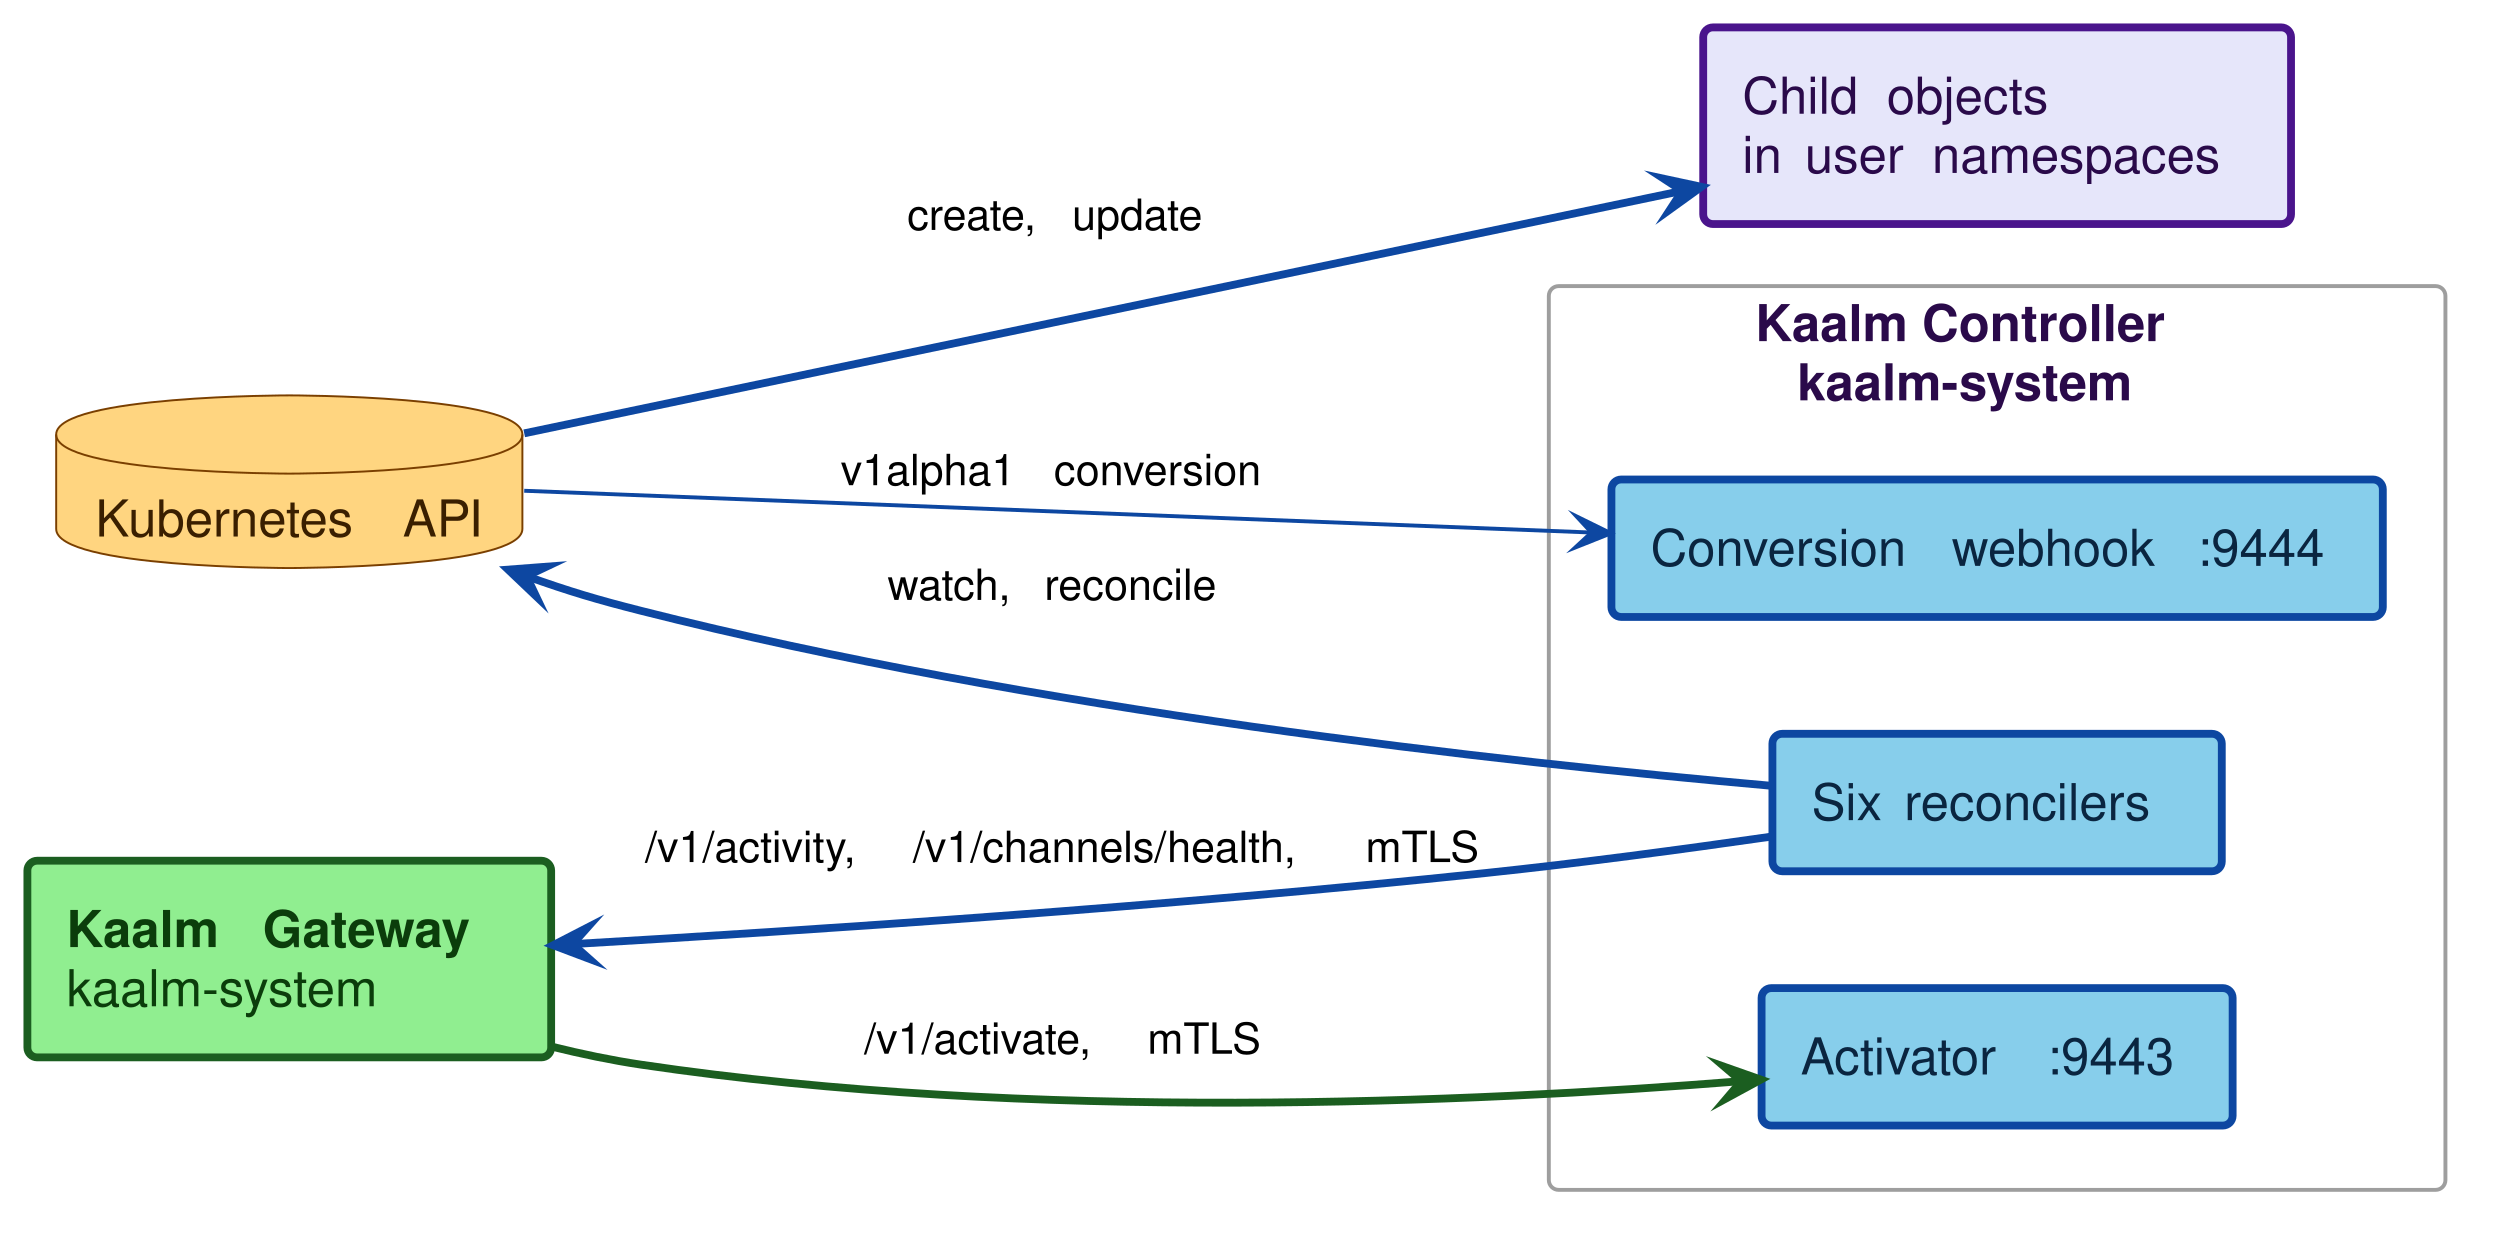
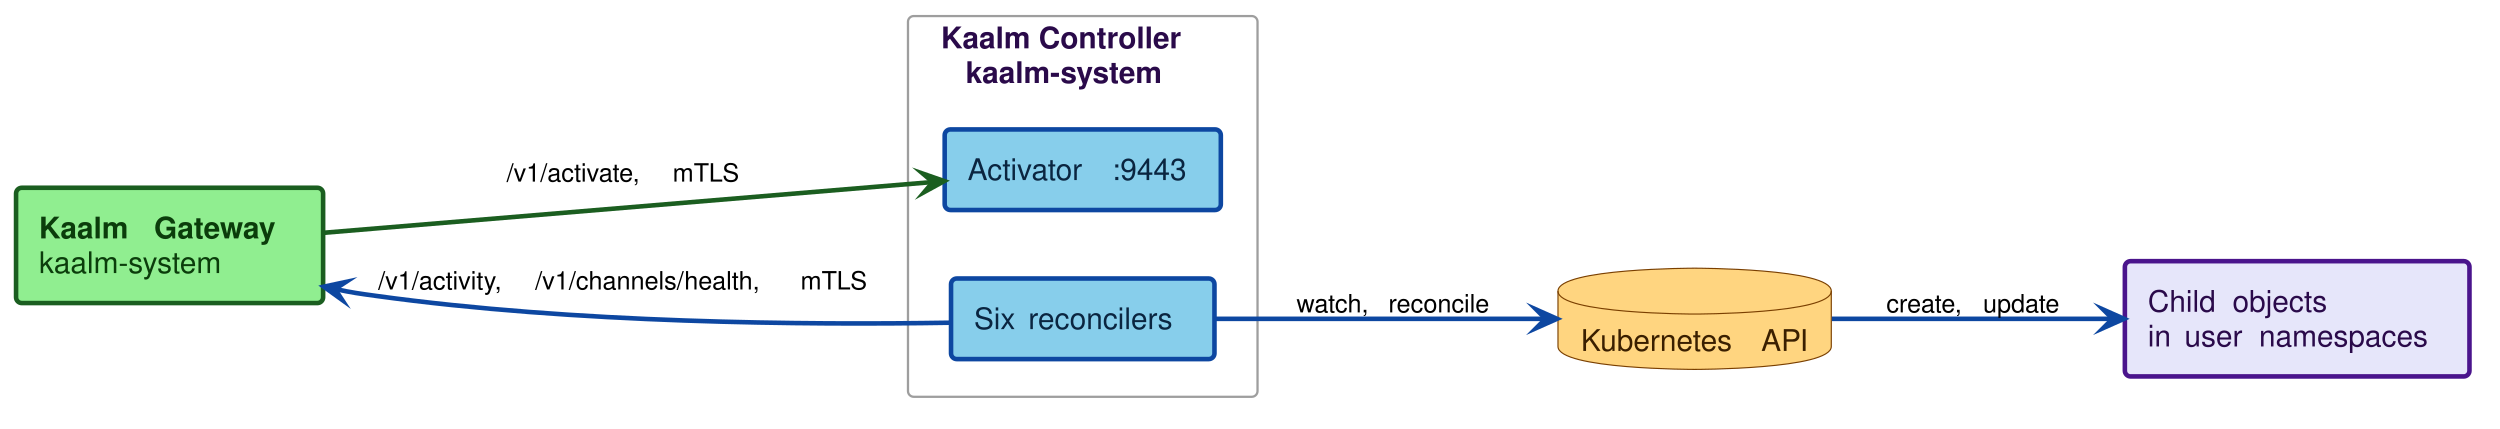
- <svg xmlns="http://www.w3.org/2000/svg" version="1.1" data-diagram-type="DESCRIPTION" style="width:639px;height:318px;" width="639px" height="318px" viewBox="0 0 639 318" zoomAndPan="magnify" preserveAspectRatio="none" contentStyleType="text/css">
+ <svg xmlns="http://www.w3.org/2000/svg" version="1.1" data-diagram-type="DESCRIPTION" style="width:1090px;height:187px;" width="1090px" height="187px" viewBox="0 0 1090 187" zoomAndPan="magnify" preserveAspectRatio="none" contentStyleType="text/css">
  <defs />
  <g font-family="sans-serif" lengthAdjust="spacing">
    <g class="cluster" data-qualified-name="ctrl" id="ent0001" data-source-line="8">
-       <rect x="395.88" y="73.13" width="229.17" height="231" fill="none" style="stroke:#9E9E9E;stroke-width:1;" rx="2.5" ry="2.5" />
-       <text x="448.68" y="87.197" fill="#2A0A4A" font-size="13" textLength="123.57" font-weight="700" font-family="Helvetica">Kaalm Controller</text>
-       <text x="459.408" y="102.33" fill="#2A0A4A" font-size="13" textLength="102.115" font-weight="700" font-family="Helvetica">kaalm-system</text>
+       <rect x="395.88" y="7" width="152.4" height="166" fill="none" style="stroke:#9E9E9E;stroke-width:1;" rx="2.5" ry="2.5" />
+       <text x="410.295" y="21.067" fill="#2A0A4A" font-size="13" textLength="123.57" font-weight="700" font-family="Helvetica">Kaalm Controller</text>
+       <text x="421.023" y="36.2" fill="#2A0A4A" font-size="13" textLength="102.115" font-weight="700" font-family="Helvetica">kaalm-system</text>
    </g>
    <g class="entity" data-qualified-name="ctrl.recs" id="ent0002" data-source-line="9">
-       <rect x="453.03" y="187.56" width="114.859" height="35.133" fill="#87CEEB" style="stroke:#0D47A1;stroke-width:2;" rx="2.5" ry="2.5" />
-       <text x="463.03" y="209.627" fill="#0A2540" font-size="13" textLength="19.557" font-family="Helvetica">Six</text>
-       <text x="482.587" y="209.627" fill="#0A2540" font-size="13" font-family="Helvetica"> </text>
-       <text x="486.719" y="209.627" fill="#0A2540" font-size="13" textLength="71.17" font-family="Helvetica">reconcilers</text>
+       <rect x="414.65" y="121.43" width="114.859" height="35.133" fill="#87CEEB" style="stroke:#0D47A1;stroke-width:2;" rx="2.5" ry="2.5" />
+       <text x="424.65" y="143.497" fill="#0A2540" font-size="13" textLength="19.557" font-family="Helvetica">Six</text>
+       <text x="444.207" y="143.497" fill="#0A2540" font-size="13" font-family="Helvetica"> </text>
+       <text x="448.339" y="143.497" fill="#0A2540" font-size="13" textLength="71.17" font-family="Helvetica">reconcilers</text>
    </g>
    <g class="entity" data-qualified-name="ctrl.activator" id="ent0003" data-source-line="10">
-       <rect x="450.26" y="252.56" width="120.401" height="35.133" fill="#87CEEB" style="stroke:#0D47A1;stroke-width:2;" rx="2.5" ry="2.5" />
-       <text x="460.26" y="274.627" fill="#0A2540" font-size="13" textLength="58.805" font-family="Helvetica">Activator</text>
-       <text x="519.065" y="274.627" fill="#0A2540" font-size="13" font-family="Helvetica"> </text>
-       <text x="523.197" y="274.627" fill="#0A2540" font-size="13" textLength="37.464" font-family="Helvetica">:9443</text>
+       <rect x="411.88" y="56.43" width="120.401" height="35.133" fill="#87CEEB" style="stroke:#0D47A1;stroke-width:2;" rx="2.5" ry="2.5" />
+       <text x="421.88" y="78.497" fill="#0A2540" font-size="13" textLength="58.805" font-family="Helvetica">Activator</text>
+       <text x="480.685" y="78.497" fill="#0A2540" font-size="13" font-family="Helvetica"> </text>
+       <text x="484.817" y="78.497" fill="#0A2540" font-size="13" textLength="37.464" font-family="Helvetica">:9443</text>
    </g>
-     <g class="entity" data-qualified-name="ctrl.conv" id="ent0004" data-source-line="11">
-       <rect x="411.88" y="122.56" width="197.169" height="35.133" fill="#87CEEB" style="stroke:#0D47A1;stroke-width:2;" rx="2.5" ry="2.5" />
-       <text x="421.88" y="144.627" fill="#0A2540" font-size="13" textLength="72.884" font-family="Helvetica">Conversion</text>
-       <text x="494.764" y="144.627" fill="#0A2540" font-size="13" font-family="Helvetica"> </text>
-       <text x="498.896" y="144.627" fill="#0A2540" font-size="13" textLength="58.557" font-family="Helvetica">webhook</text>
-       <text x="557.453" y="144.627" fill="#0A2540" font-size="13" font-family="Helvetica"> </text>
-       <text x="561.586" y="144.627" fill="#0A2540" font-size="13" textLength="37.464" font-family="Helvetica">:9444</text>
+     <g class="entity" data-qualified-name="apiserver" id="ent0004" data-source-line="12">
+       <path d="M679.28,126.93 C679.28,116.93 738.862,116.93 738.862,116.93 C738.862,116.93 798.443,116.93 798.443,126.93 L798.443,151.063 C798.443,161.063 738.862,161.063 738.862,161.063 C738.862,161.063 679.28,161.063 679.28,151.063 L679.28,126.93" style="stroke:#7A3F00;stroke-width:0.5;" fill="#FFD580" />
+       <path d="M679.28,126.93 C679.28,136.93 738.862,136.93 738.862,136.93 C738.862,136.93 798.443,136.93 798.443,126.93" style="stroke:#7A3F00;stroke-width:0.5;" fill="none" />
+       <text x="689.28" y="152.997" fill="#3A1F00" font-size="13" textLength="74.464" font-family="Helvetica">Kubernetes</text>
+       <text x="763.744" y="152.997" fill="#3A1F00" font-size="13" font-family="Helvetica"> </text>
+       <text x="767.877" y="152.997" fill="#3A1F00" font-size="13" textLength="20.566" font-family="Helvetica">API</text>
    </g>
-     <g class="entity" data-qualified-name="apiserver" id="ent0005" data-source-line="13">
-       <path d="M14.36,111.06 C14.36,101.06 73.942,101.06 73.942,101.06 C73.942,101.06 133.523,101.06 133.523,111.06 L133.523,135.193 C133.523,145.193 73.942,145.193 73.942,145.193 C73.942,145.193 14.36,145.193 14.36,135.193 L14.36,111.06" style="stroke:#7A3F00;stroke-width:0.5;" fill="#FFD580" />
-       <path d="M14.36,111.06 C14.36,121.06 73.942,121.06 73.942,121.06 C73.942,121.06 133.523,121.06 133.523,111.06" style="stroke:#7A3F00;stroke-width:0.5;" fill="none" />
-       <text x="24.36" y="137.127" fill="#3A1F00" font-size="13" textLength="74.464" font-family="Helvetica">Kubernetes</text>
-       <text x="98.824" y="137.127" fill="#3A1F00" font-size="13" font-family="Helvetica"> </text>
-       <text x="102.957" y="137.127" fill="#3A1F00" font-size="13" textLength="20.566" font-family="Helvetica">API</text>
+     <g class="entity" data-qualified-name="users" id="ent0005" data-source-line="13">
+       <rect x="926.44" y="113.87" width="150.248" height="50.266" fill="#E6E6FA" style="stroke:#4A148C;stroke-width:2;" rx="2.5" ry="2.5" />
+       <text x="936.44" y="135.937" fill="#2A0A4A" font-size="13" textLength="32.792" font-family="Helvetica">Child</text>
+       <text x="969.232" y="135.937" fill="#2A0A4A" font-size="13" font-family="Helvetica"> </text>
+       <text x="973.364" y="135.937" fill="#2A0A4A" font-size="13" textLength="46.833" font-family="Helvetica">objects</text>
+       <text x="936.44" y="151.07" fill="#2A0A4A" font-size="13" textLength="11.851" font-family="Helvetica">in</text>
+       <text x="948.291" y="151.07" fill="#2A0A4A" font-size="13" font-family="Helvetica"> </text>
+       <text x="952.423" y="151.07" fill="#2A0A4A" font-size="13" textLength="28.355" font-family="Helvetica">user</text>
+       <text x="980.778" y="151.07" fill="#2A0A4A" font-size="13" font-family="Helvetica"> </text>
+       <text x="984.911" y="151.07" fill="#2A0A4A" font-size="13" textLength="81.777" font-family="Helvetica">namespaces</text>
    </g>
-     <g class="entity" data-qualified-name="users" id="ent0006" data-source-line="14">
-       <rect x="435.34" y="7" width="150.248" height="50.266" fill="#E6E6FA" style="stroke:#4A148C;stroke-width:2;" rx="2.5" ry="2.5" />
-       <text x="445.34" y="29.067" fill="#2A0A4A" font-size="13" textLength="32.792" font-family="Helvetica">Child</text>
-       <text x="478.132" y="29.067" fill="#2A0A4A" font-size="13" font-family="Helvetica"> </text>
-       <text x="482.264" y="29.067" fill="#2A0A4A" font-size="13" textLength="46.833" font-family="Helvetica">objects</text>
-       <text x="445.34" y="44.2" fill="#2A0A4A" font-size="13" textLength="11.851" font-family="Helvetica">in</text>
-       <text x="457.191" y="44.2" fill="#2A0A4A" font-size="13" font-family="Helvetica"> </text>
-       <text x="461.323" y="44.2" fill="#2A0A4A" font-size="13" textLength="28.355" font-family="Helvetica">user</text>
-       <text x="489.678" y="44.2" fill="#2A0A4A" font-size="13" font-family="Helvetica"> </text>
-       <text x="493.811" y="44.2" fill="#2A0A4A" font-size="13" textLength="81.777" font-family="Helvetica">namespaces</text>
+     <g class="entity" data-qualified-name="gw" id="ent0006" data-source-line="14">
+       <rect x="7" y="81.87" width="133.877" height="50.266" fill="#90EE90" style="stroke:#1B5E20;stroke-width:2;" rx="2.5" ry="2.5" />
+       <text x="17" y="103.937" fill="#0B3D0B" font-size="13" textLength="45.621" font-weight="700" font-family="Helvetica">Kaalm</text>
+       <text x="62.621" y="103.937" fill="#0B3D0B" font-size="13" font-weight="700" font-family="Helvetica"> </text>
+       <text x="67.146" y="103.937" fill="#0B3D0B" font-size="13" textLength="63.73" font-weight="700" font-family="Helvetica">Gateway</text>
+       <text x="17" y="119.07" fill="#0B3D0B" font-size="13" textLength="91.425" font-family="Helvetica">kaalm-system</text>
    </g>
-     <g class="entity" data-qualified-name="gw" id="ent0007" data-source-line="15">
-       <rect x="7" y="220" width="133.877" height="50.266" fill="#90EE90" style="stroke:#1B5E20;stroke-width:2;" rx="2.5" ry="2.5" />
-       <text x="17" y="242.067" fill="#0B3D0B" font-size="13" textLength="45.621" font-weight="700" font-family="Helvetica">Kaalm</text>
-       <text x="62.621" y="242.067" fill="#0B3D0B" font-size="13" font-weight="700" font-family="Helvetica"> </text>
-       <text x="67.146" y="242.067" fill="#0B3D0B" font-size="13" textLength="63.73" font-weight="700" font-family="Helvetica">Gateway</text>
-       <text x="17" y="257.2" fill="#0B3D0B" font-size="13" textLength="91.425" font-family="Helvetica">kaalm-system</text>
+     <g class="link" data-entity-1="ent0002" data-entity-2="ent0004" id="lnk7" data-source-line="16" data-link-type="dependency">
+       <path d="M529.88,139 C573.8,139 629.4,139 673.86,139" style="stroke:#0D47A1;stroke-width:2;" fill="none" id="recs-to-apiserver" />
+       <polygon points="678.86,139,669.86,135,673.86,139,669.86,143,678.86,139" fill="#0D47A1" style="stroke:#0D47A1;stroke-width:2;stroke-linejoin:miter;stroke-miterlimit:10;" />
+       <text x="565.28" y="136.21" fill="#000" font-size="11" textLength="36.566" font-family="Helvetica">watch,</text>
+       <text x="601.846" y="136.21" fill="#000" font-size="11" font-family="Helvetica"> </text>
+       <text x="605.343" y="136.21" fill="#000" font-size="11" textLength="49.967" font-family="Helvetica">reconcile</text>
    </g>
-     <g class="link" data-entity-1="ent0002" data-entity-2="ent0005" id="lnk8" data-source-line="17" data-link-type="dependency">
-       <path d="M452.78,200.85 C383.72,194.77 263.89,181.46 163.88,156.13 C152.7,153.3 145.7,151.227 134.58,147.267" style="stroke:#0D47A1;stroke-width:2;" fill="none" id="recs-to-apiserver" />
-       <polygon points="129.87,145.59,137.007,152.377,134.58,147.267,139.69,144.841,129.87,145.59" fill="#0D47A1" style="stroke:#0D47A1;stroke-width:2;stroke-linejoin:miter;stroke-miterlimit:10;" />
-       <text x="226.88" y="153.34" fill="#000" font-size="11" textLength="36.566" font-family="Helvetica">watch,</text>
-       <text x="263.446" y="153.34" fill="#000" font-size="11" font-family="Helvetica"> </text>
-       <text x="266.943" y="153.34" fill="#000" font-size="11" textLength="49.967" font-family="Helvetica">reconcile</text>
+     <g class="link" data-entity-1="ent0004" data-entity-2="ent0005" id="lnk8" data-source-line="17" data-link-type="dependency">
+       <path d="M798.69,139 C836.39,139 880.64,139 921.06,139" style="stroke:#0D47A1;stroke-width:2;" fill="none" id="apiserver-to-users" />
+       <polygon points="926.06,139,917.06,135,921.06,139,917.06,143,926.06,139" fill="#0D47A1" style="stroke:#0D47A1;stroke-width:2;stroke-linejoin:miter;stroke-miterlimit:10;" />
+       <text x="822.44" y="136.21" fill="#000" font-size="11" textLength="38.656" font-family="Helvetica">create,</text>
+       <text x="861.096" y="136.21" fill="#000" font-size="11" font-family="Helvetica"> </text>
+       <text x="864.592" y="136.21" fill="#000" font-size="11" textLength="38.758" font-family="Helvetica">update</text>
    </g>
-     <g class="link" data-entity-1="ent0005" data-entity-2="ent0006" id="lnk9" data-source-line="18" data-link-type="dependency">
-       <path d="M133.99,110.76 C212.08,94.41 344.806,66.615 429.986,48.775" style="stroke:#0D47A1;stroke-width:2;" fill="none" id="apiserver-to-users" />
-       <polygon points="434.88,47.75,425.251,45.68,429.986,48.775,426.891,53.51,434.88,47.75" fill="#0D47A1" style="stroke:#0D47A1;stroke-width:2;stroke-linejoin:miter;stroke-miterlimit:10;" />
-       <text x="231.88" y="58.77" fill="#000" font-size="11" textLength="38.656" font-family="Helvetica">create,</text>
-       <text x="270.536" y="58.77" fill="#000" font-size="11" font-family="Helvetica"> </text>
-       <text x="274.032" y="58.77" fill="#000" font-size="11" textLength="38.758" font-family="Helvetica">update</text>
+     <g class="link" data-entity-1="ent0006" data-entity-2="ent0003" id="lnk9" data-source-line="18" data-link-type="dependency">
+       <path d="M141.24,101.48 C216.79,95.18 334.157,85.405 406.707,79.365" style="stroke:#1B5E20;stroke-width:2;" fill="none" id="gw-to-activator" />
+       <polygon points="411.69,78.95,402.389,75.71,406.707,79.365,403.053,83.683,411.69,78.95" fill="#1B5E20" style="stroke:#1B5E20;stroke-width:2;stroke-linejoin:miter;stroke-miterlimit:10;" />
+       <text x="220.88" y="79.18" fill="#000" font-size="11" textLength="68.906" font-family="Helvetica">/v1/activate,</text>
+       <text x="289.786" y="79.18" fill="#000" font-size="11" font-family="Helvetica"> </text>
+       <text x="293.282" y="79.18" fill="#000" font-size="11" textLength="30.545" font-family="Helvetica">mTLS</text>
    </g>
-     <g class="link" data-entity-1="ent0005" data-entity-2="ent0004" id="lnk10" data-source-line="19" data-link-type="dependency">
-       <path d="M133.99,125.44 C205.35,128.23 321.424,132.774 406.764,136.114" style="stroke:#0D47A1;stroke-width:1;" fill="none" id="apiserver-to-conv" />
-       <polygon points="411.76,136.31,402.923,131.961,406.764,136.114,402.61,139.955,411.76,136.31" fill="#0D47A1" style="stroke:#0D47A1;stroke-width:1;stroke-linejoin:miter;stroke-miterlimit:10;" />
-       <text x="214.88" y="124.01" fill="#000" font-size="11" textLength="50.999" font-family="Helvetica">v1alpha1</text>
-       <text x="265.879" y="124.01" fill="#000" font-size="11" font-family="Helvetica"> </text>
-       <text x="269.375" y="124.01" fill="#000" font-size="11" textLength="60.038" font-family="Helvetica">conversion</text>
-     </g>
-     <g class="link" data-entity-1="ent0007" data-entity-2="ent0003" id="lnk11" data-source-line="20" data-link-type="dependency">
-       <path d="M140.98,267.51 C148.63,269.4 156.37,271.02 163.88,272.13 C263.43,286.91 375.916,281.857 445.076,276.347" style="stroke:#1B5E20;stroke-width:2;" fill="none" id="gw-to-activator" />
-       <polygon points="450.06,275.95,440.771,272.677,445.076,276.347,441.406,280.652,450.06,275.95" fill="#1B5E20" style="stroke:#1B5E20;stroke-width:2;stroke-linejoin:miter;stroke-miterlimit:10;" />
-       <text x="220.88" y="269.34" fill="#000" font-size="11" textLength="68.906" font-family="Helvetica">/v1/activate,</text>
-       <text x="289.786" y="269.34" fill="#000" font-size="11" font-family="Helvetica"> </text>
-       <text x="293.282" y="269.34" fill="#000" font-size="11" textLength="30.545" font-family="Helvetica">mTLS</text>
-     </g>
-     <g class="link" data-entity-1="ent0002" data-entity-2="ent0007" id="lnk12" data-source-line="21" data-link-type="dependency">
-       <path d="M452.79,213.83 C430.15,217.09 403.82,220.61 379.88,223.13 C297.93,231.77 208.212,237.731 146.372,241.311" style="stroke:#0D47A1;stroke-width:2;" fill="none" id="recs-to-gw" />
-       <polygon points="141.38,241.6,150.596,245.073,146.372,241.311,150.134,237.087,141.38,241.6" fill="#0D47A1" style="stroke:#0D47A1;stroke-width:2;stroke-linejoin:miter;stroke-miterlimit:10;" />
-       <text x="164.88" y="220.34" fill="#000" font-size="11" textLength="64.963" font-family="Helvetica">/v1/activity,</text>
-       <text x="229.843" y="220.34" fill="#000" font-size="11" font-family="Helvetica"> </text>
-       <text x="233.34" y="220.34" fill="#000" font-size="11" textLength="112.202" font-family="Helvetica">/v1/channels/health,</text>
-       <text x="345.542" y="220.34" fill="#000" font-size="11" font-family="Helvetica"> </text>
-       <text x="349.039" y="220.34" fill="#000" font-size="11" textLength="30.545" font-family="Helvetica">mTLS</text>
+     <g class="link" data-entity-1="ent0002" data-entity-2="ent0006" id="lnk10" data-source-line="19" data-link-type="dependency">
+       <path d="M414.16,140.7 C352.26,141.73 250.56,141 163.88,129 C156.47,127.98 153.684,127.613 146.074,126.023" style="stroke:#0D47A1;stroke-width:2;" fill="none" id="recs-to-gw" />
+       <polygon points="141.18,125,149.172,130.756,146.074,126.023,150.808,122.925,141.18,125" fill="#0D47A1" style="stroke:#0D47A1;stroke-width:2;stroke-linejoin:miter;stroke-miterlimit:10;" />
+       <text x="164.88" y="126.21" fill="#000" font-size="11" textLength="64.963" font-family="Helvetica">/v1/activity,</text>
+       <text x="229.843" y="126.21" fill="#000" font-size="11" font-family="Helvetica"> </text>
+       <text x="233.34" y="126.21" fill="#000" font-size="11" textLength="112.202" font-family="Helvetica">/v1/channels/health,</text>
+       <text x="345.542" y="126.21" fill="#000" font-size="11" font-family="Helvetica"> </text>
+       <text x="349.039" y="126.21" fill="#000" font-size="11" textLength="30.545" font-family="Helvetica">mTLS</text>
    </g>
  </g>
</svg>
